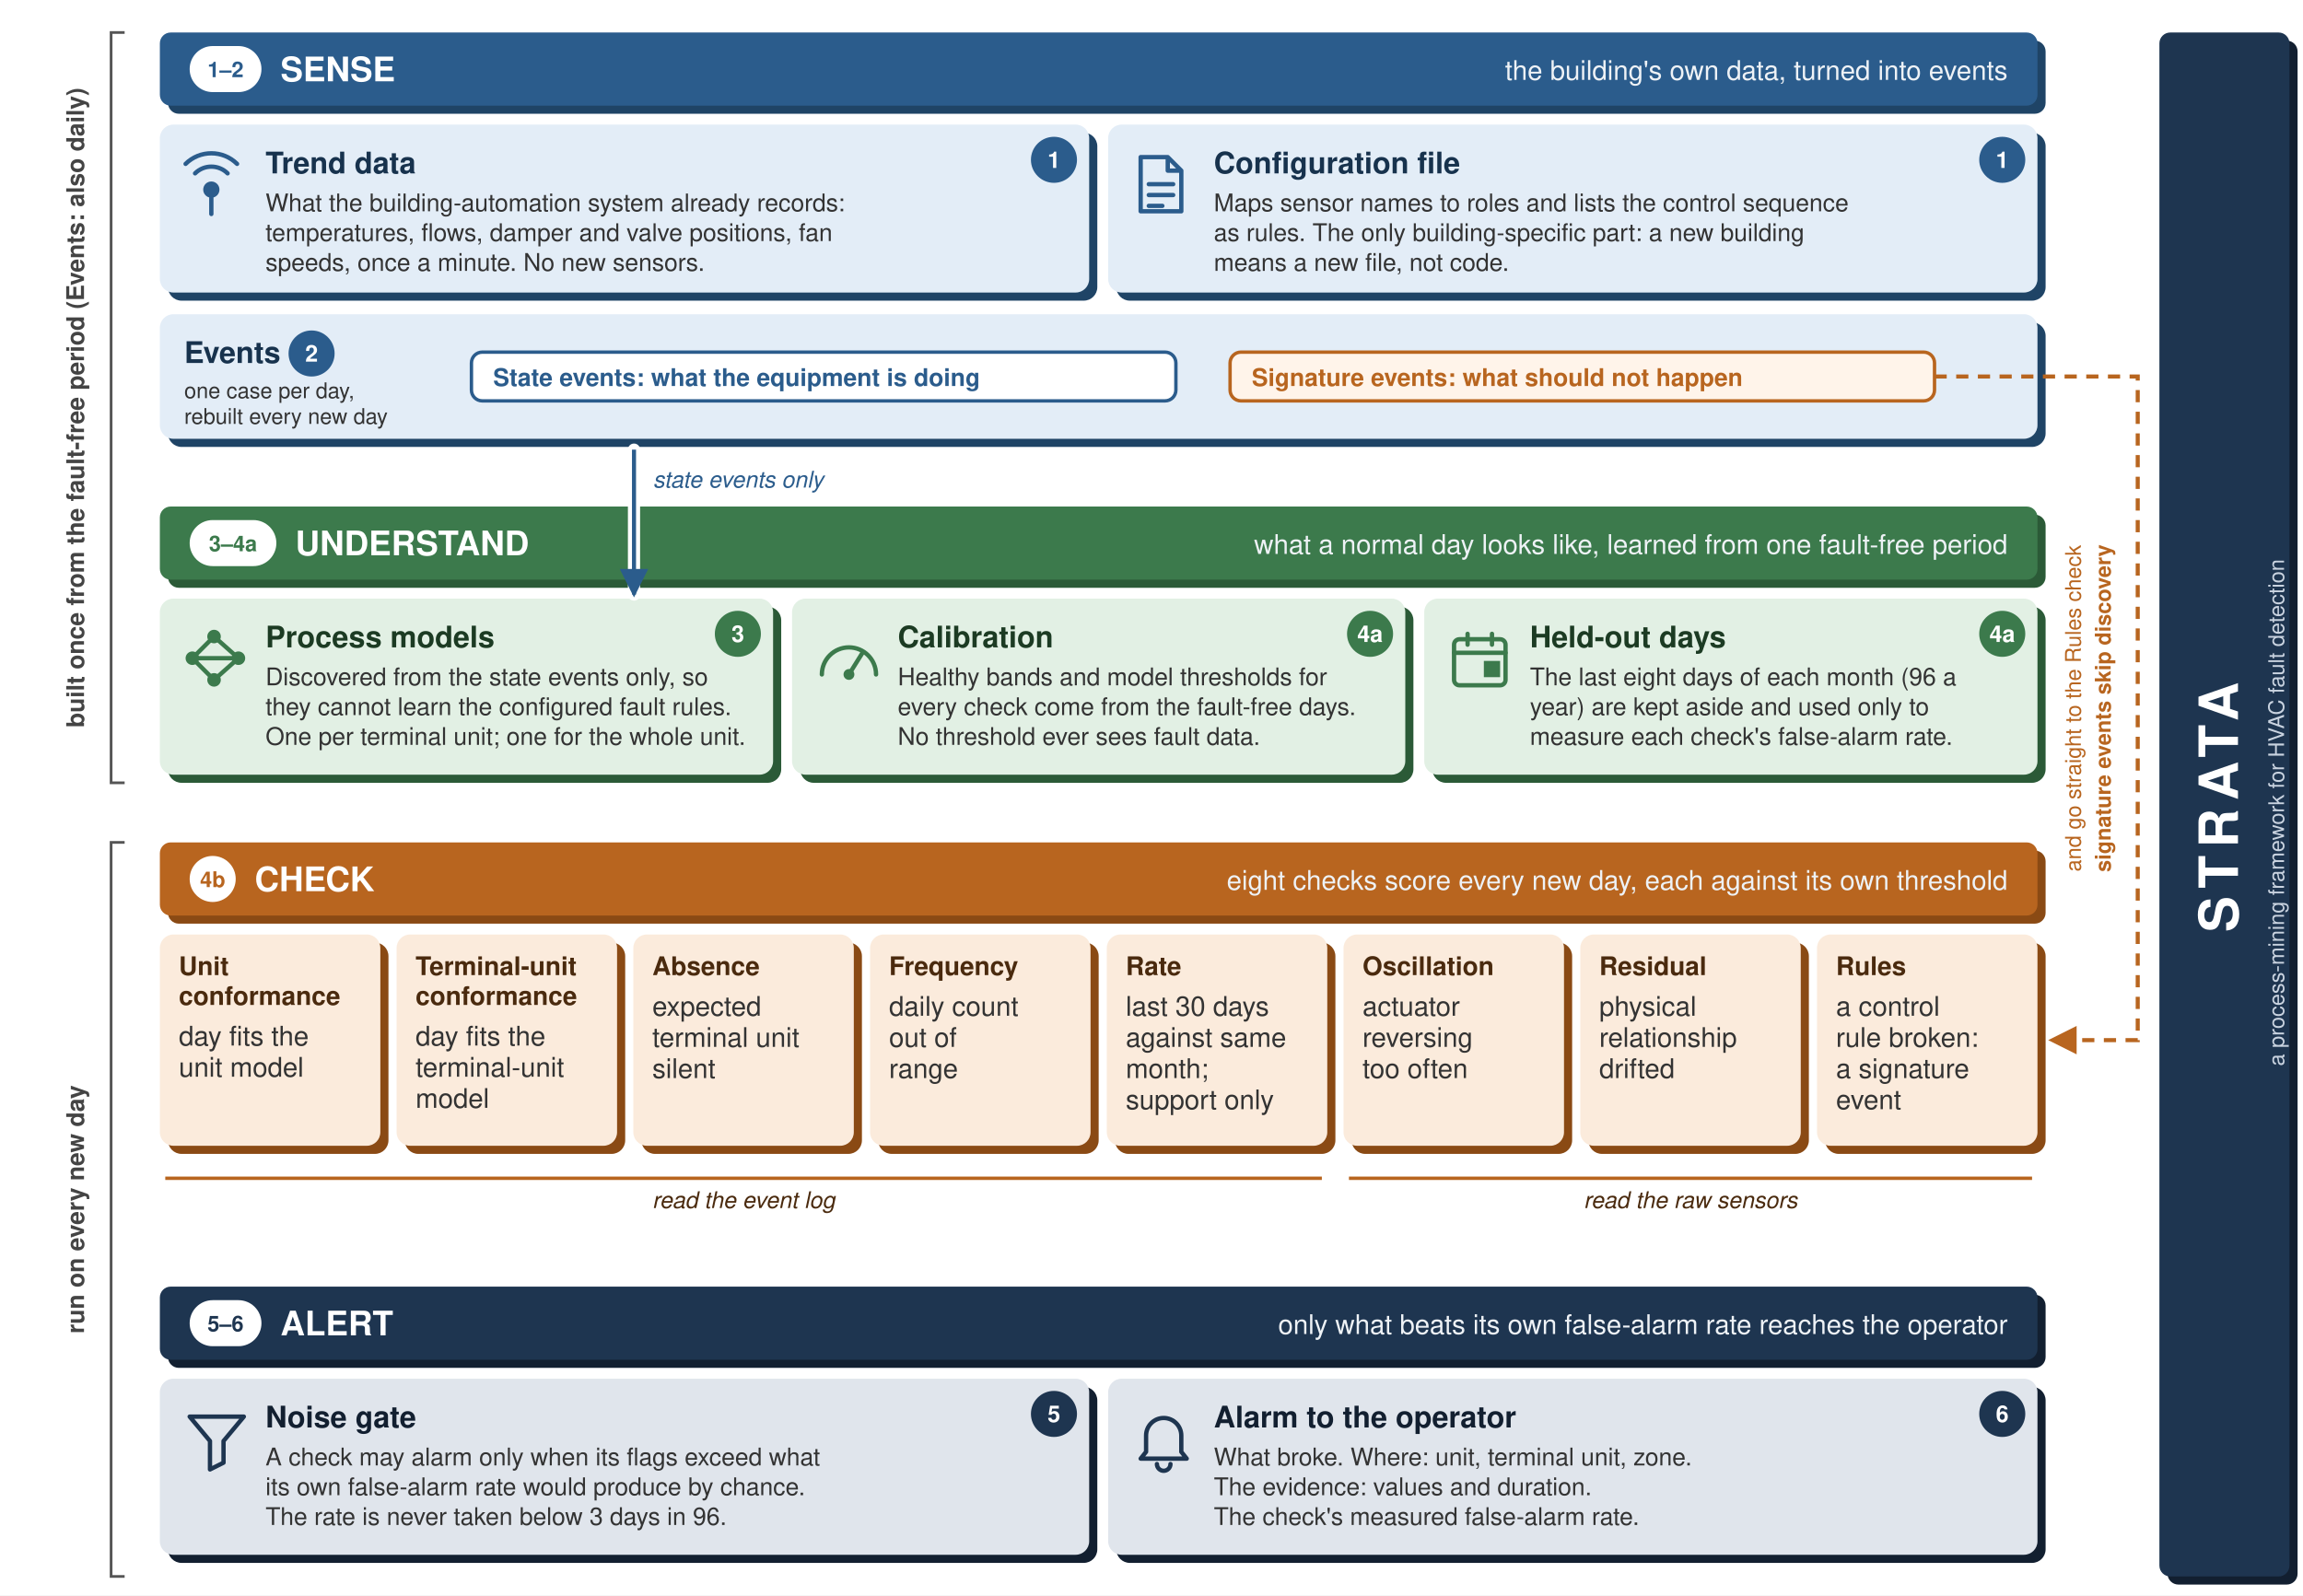
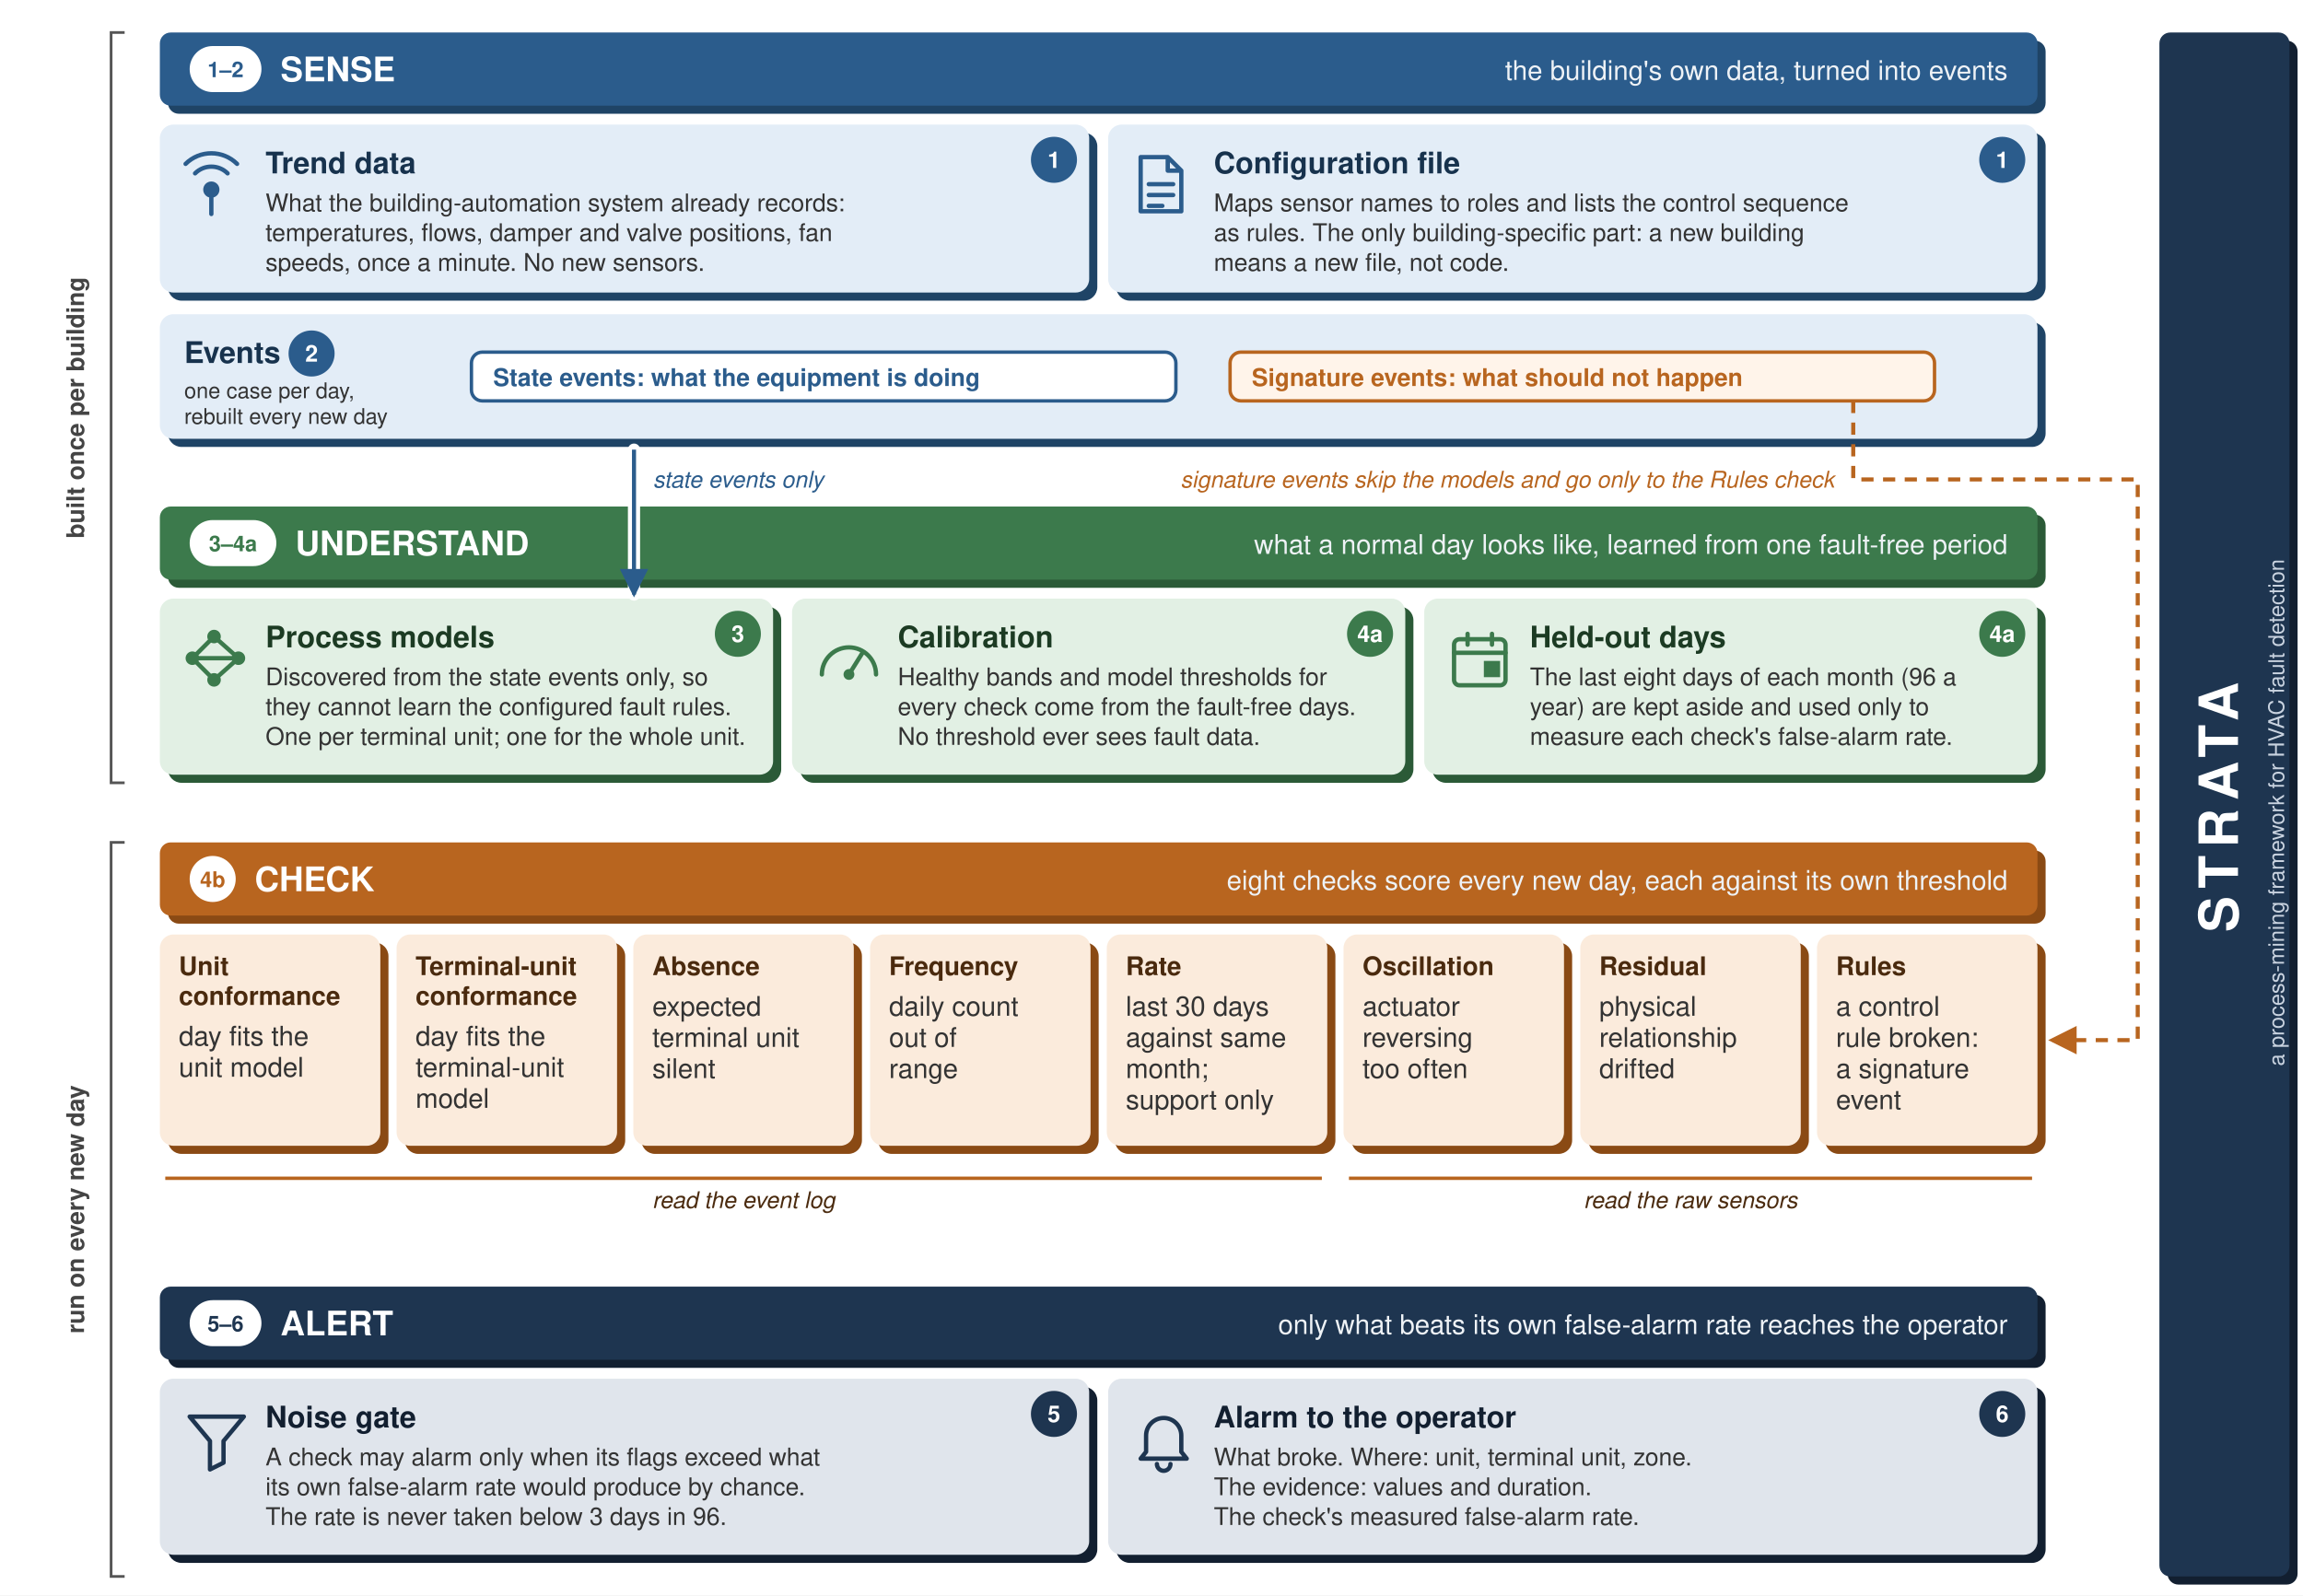
<svg xmlns="http://www.w3.org/2000/svg" width="1700" height="1178" viewBox="0 0 1700 1178">
  <rect width="1700" height="1178" fill="white" />
  <defs>
    <marker id="ab" viewBox="0 0 10 10" refX="9" refY="5" markerWidth="7" markerHeight="7" orient="auto-start-reverse">
      <path d="M0 0 L10 5 L0 10 z" fill="#2B5C8C" />
    </marker>
    <marker id="ao" viewBox="0 0 10 10" refX="9" refY="5" markerWidth="7" markerHeight="7" orient="auto-start-reverse">
      <path d="M0 0 L10 5 L0 10 z" fill="#B8651F" />
    </marker>
  </defs>
  <rect x="124" y="30" width="1386" height="54" rx="8" fill="#1F4466" stroke="none" stroke-width="0" />
  <rect x="118" y="24" width="1386" height="54" rx="8" fill="#2B5C8C" stroke="none" stroke-width="0" />
  <rect x="140" y="34" width="53" height="34" rx="17" fill="white" stroke="none" stroke-width="0" />
  <text x="166.5" y="57" font-family="Helvetica Neue, Helvetica, Arial, sans-serif" font-size="16" font-weight="bold" fill="#2B5C8C" text-anchor="middle">1–2</text>
  <text x="207" y="60" font-family="Helvetica Neue, Helvetica, Arial, sans-serif" font-size="25" font-weight="bold" fill="white" text-anchor="start">SENSE</text>
  <text x="1482" y="59" font-family="Helvetica Neue, Helvetica, Arial, sans-serif" font-size="20" font-weight="normal" fill="#EEF2F6" text-anchor="end">the building's own data, turned into events</text>
  <rect x="124.0" y="98" width="686.0" height="124" rx="10" fill="#1F4466" stroke="none" stroke-width="0" />
  <rect x="118.0" y="92" width="686.0" height="124" rx="10" fill="#E3EDF7" stroke="none" stroke-width="0" />
  <circle cx="156.0" cy="140" r="6" fill="#2B5C8C" />
  <path d="M144.0 128 a17 17 0 0 1 24 0 M137.0 121 a27 27 0 0 1 38 0" stroke="#2B5C8C" stroke-width="3.2" fill="none" stroke-linecap="round" stroke-linejoin="round" />
  <path d="M156.0 146 v12" stroke="#2B5C8C" stroke-width="3.2" fill="none" stroke-linecap="round" stroke-linejoin="round" />
  <circle cx="778.0" cy="118" r="17" fill="#2B5C8C" />
  <text x="778.0" y="124" font-family="Helvetica Neue, Helvetica, Arial, sans-serif" font-size="17" font-weight="bold" fill="white" text-anchor="middle">1</text>
  <text x="196.0" y="128" font-family="Helvetica Neue, Helvetica, Arial, sans-serif" font-size="22" font-weight="bold" fill="#17324D" text-anchor="start">Trend data</text>
  <text x="196.0" y="156" font-family="Helvetica Neue, Helvetica, Arial, sans-serif" font-size="18" font-weight="normal" fill="#333" text-anchor="start">What the building-automation system already records:</text>
  <text x="196.0" y="178" font-family="Helvetica Neue, Helvetica, Arial, sans-serif" font-size="18" font-weight="normal" fill="#333" text-anchor="start">temperatures, flows, damper and valve positions, fan</text>
  <text x="196.0" y="200" font-family="Helvetica Neue, Helvetica, Arial, sans-serif" font-size="18" font-weight="normal" fill="#333" text-anchor="start">speeds, once a minute. No new sensors.</text>
  <rect x="824.0" y="98" width="686.0" height="124" rx="10" fill="#1F4466" stroke="none" stroke-width="0" />
  <rect x="818.0" y="92" width="686.0" height="124" rx="10" fill="#E3EDF7" stroke="none" stroke-width="0" />
  <path d="M842.0 116 h20 l10 10 v30 h-30 z M862.0 116 v10 h10" stroke="#2B5C8C" stroke-width="3.2" fill="none" stroke-linecap="round" stroke-linejoin="round" />
  <path d="M848.0 136 h18 M848.0 144 h18 M848.0 152 h10" stroke="#2B5C8C" stroke-width="3.2" fill="none" stroke-linecap="round" stroke-linejoin="round" />
  <circle cx="1478.0" cy="118" r="17" fill="#2B5C8C" />
  <text x="1478.0" y="124" font-family="Helvetica Neue, Helvetica, Arial, sans-serif" font-size="17" font-weight="bold" fill="white" text-anchor="middle">1</text>
  <text x="896.0" y="128" font-family="Helvetica Neue, Helvetica, Arial, sans-serif" font-size="22" font-weight="bold" fill="#17324D" text-anchor="start">Configuration file</text>
  <text x="896.0" y="156" font-family="Helvetica Neue, Helvetica, Arial, sans-serif" font-size="18" font-weight="normal" fill="#333" text-anchor="start">Maps sensor names to roles and lists the control sequence</text>
  <text x="896.0" y="178" font-family="Helvetica Neue, Helvetica, Arial, sans-serif" font-size="18" font-weight="normal" fill="#333" text-anchor="start">as rules. The only building-specific part: a new building</text>
  <text x="896.0" y="200" font-family="Helvetica Neue, Helvetica, Arial, sans-serif" font-size="18" font-weight="normal" fill="#333" text-anchor="start">means a new file, not code.</text>
  <rect x="124" y="238" width="1386" height="92" rx="10" fill="#1F4466" stroke="none" stroke-width="0" />
  <rect x="118" y="232" width="1386" height="92" rx="10" fill="#E3EDF7" stroke="none" stroke-width="0" />
  <text x="136" y="268" font-family="Helvetica Neue, Helvetica, Arial, sans-serif" font-size="22" font-weight="bold" fill="#17324D" text-anchor="start">Events</text>
  <circle cx="230" cy="261" r="17" fill="#2B5C8C" />
  <text x="230" y="267" font-family="Helvetica Neue, Helvetica, Arial, sans-serif" font-size="17" font-weight="bold" fill="white" text-anchor="middle">2</text>
  <text x="136" y="294" font-family="Helvetica Neue, Helvetica, Arial, sans-serif" font-size="16" font-weight="normal" fill="#333" text-anchor="start">one case per day,</text>
  <text x="136" y="313" font-family="Helvetica Neue, Helvetica, Arial, sans-serif" font-size="16" font-weight="normal" fill="#333" text-anchor="start">rebuilt every new day</text>
  <rect x="348" y="260" width="520" height="36" rx="8" fill="#FFFFFF" stroke="#2B5C8C" stroke-width="2.5" />
  <text x="364" y="285" font-family="Helvetica Neue, Helvetica, Arial, sans-serif" font-size="18" font-weight="bold" fill="#2B5C8C" text-anchor="start">State events: what the equipment is doing</text>
  <rect x="908" y="260" width="520" height="36" rx="8" fill="#FFF4EA" stroke="#B8651F" stroke-width="2.5" />
  <text x="924" y="285" font-family="Helvetica Neue, Helvetica, Arial, sans-serif" font-size="18" font-weight="bold" fill="#B8651F" text-anchor="start">Signature events: what should not happen</text>
  <rect x="124" y="380" width="1386" height="54" rx="8" fill="#2B5A37" stroke="none" stroke-width="0" />
  <rect x="118" y="374" width="1386" height="54" rx="8" fill="#3C7A4C" stroke="none" stroke-width="0" />
  <rect x="140" y="384" width="64" height="34" rx="17" fill="white" stroke="none" stroke-width="0" />
  <text x="172.0" y="407" font-family="Helvetica Neue, Helvetica, Arial, sans-serif" font-size="16" font-weight="bold" fill="#3C7A4C" text-anchor="middle">3–4a</text>
  <text x="218" y="410" font-family="Helvetica Neue, Helvetica, Arial, sans-serif" font-size="25" font-weight="bold" fill="white" text-anchor="start">UNDERSTAND</text>
  <text x="1482" y="409" font-family="Helvetica Neue, Helvetica, Arial, sans-serif" font-size="20" font-weight="normal" fill="#EEF2F6" text-anchor="end">what a normal day looks like, learned from one fault-free period</text>
  <rect x="124.0" y="448" width="452.667" height="130" rx="10" fill="#2B5A37" stroke="none" stroke-width="0" />
  <rect x="118.0" y="442" width="452.667" height="130" rx="10" fill="#E2F0E4" stroke="none" stroke-width="0" />
  <path d="M142.0 486 L158.0 470 L176.0 486 L158.0 502 Z M142.0 486 L176.0 486" stroke="#3C7A4C" stroke-width="3.2" fill="none" stroke-linecap="round" stroke-linejoin="round" />
  <circle cx="142.0" cy="486" r="5" fill="#3C7A4C" />
  <circle cx="158.0" cy="470" r="5" fill="#3C7A4C" />
  <circle cx="158.0" cy="502" r="5" fill="#3C7A4C" />
  <circle cx="176.0" cy="486" r="5" fill="#3C7A4C" />
  <circle cx="544.667" cy="468" r="17" fill="#3C7A4C" />
  <text x="544.667" y="474" font-family="Helvetica Neue, Helvetica, Arial, sans-serif" font-size="17" font-weight="bold" fill="white" text-anchor="middle">3</text>
  <text x="196.0" y="478" font-family="Helvetica Neue, Helvetica, Arial, sans-serif" font-size="22" font-weight="bold" fill="#1C3B23" text-anchor="start">Process models</text>
  <text x="196.0" y="506" font-family="Helvetica Neue, Helvetica, Arial, sans-serif" font-size="18" font-weight="normal" fill="#333" text-anchor="start">Discovered from the state events only, so</text>
  <text x="196.0" y="528" font-family="Helvetica Neue, Helvetica, Arial, sans-serif" font-size="18" font-weight="normal" fill="#333" text-anchor="start">they cannot learn the configured fault rules.</text>
  <text x="196.0" y="550" font-family="Helvetica Neue, Helvetica, Arial, sans-serif" font-size="18" font-weight="normal" fill="#333" text-anchor="start">One per terminal unit; one for the whole unit.</text>
  <rect x="590.667" y="448" width="452.667" height="130" rx="10" fill="#2B5A37" stroke="none" stroke-width="0" />
  <rect x="584.667" y="442" width="452.667" height="130" rx="10" fill="#E2F0E4" stroke="none" stroke-width="0" />
  <path d="M606.667 498 a20 20 0 0 1 40 0" stroke="#3C7A4C" stroke-width="3.2" fill="none" stroke-linecap="round" stroke-linejoin="round" />
  <path d="M626.667 498 l10 -16" stroke="#3C7A4C" stroke-width="3.2" fill="none" stroke-linecap="round" stroke-linejoin="round" />
  <circle cx="626.667" cy="498" r="4" fill="#3C7A4C" />
  <circle cx="1011.333" cy="468" r="17" fill="#3C7A4C" />
  <text x="1011.333" y="474" font-family="Helvetica Neue, Helvetica, Arial, sans-serif" font-size="17" font-weight="bold" fill="white" text-anchor="middle">4a</text>
  <text x="662.667" y="478" font-family="Helvetica Neue, Helvetica, Arial, sans-serif" font-size="22" font-weight="bold" fill="#1C3B23" text-anchor="start">Calibration</text>
  <text x="662.667" y="506" font-family="Helvetica Neue, Helvetica, Arial, sans-serif" font-size="18" font-weight="normal" fill="#333" text-anchor="start">Healthy bands and model thresholds for</text>
  <text x="662.667" y="528" font-family="Helvetica Neue, Helvetica, Arial, sans-serif" font-size="18" font-weight="normal" fill="#333" text-anchor="start">every check come from the fault-free days.</text>
  <text x="662.667" y="550" font-family="Helvetica Neue, Helvetica, Arial, sans-serif" font-size="18" font-weight="normal" fill="#333" text-anchor="start">No threshold ever sees fault data.</text>
  <rect x="1057.333" y="448" width="452.667" height="130" rx="10" fill="#2B5A37" stroke="none" stroke-width="0" />
  <rect x="1051.333" y="442" width="452.667" height="130" rx="10" fill="#E2F0E4" stroke="none" stroke-width="0" />
  <rect x="1073.333" y="472" width="38" height="34" rx="4" stroke="#3C7A4C" stroke-width="3.2" fill="none" stroke-linecap="round" stroke-linejoin="round" />
  <path d="M1073.333 482 h38 M1083.333 468 v8 M1101.333 468 v8" stroke="#3C7A4C" stroke-width="3.2" fill="none" stroke-linecap="round" stroke-linejoin="round" />
  <rect x="1095.333" y="488" width="12" height="12" fill="#3C7A4C" />
  <circle cx="1478" cy="468" r="17" fill="#3C7A4C" />
  <text x="1478" y="474" font-family="Helvetica Neue, Helvetica, Arial, sans-serif" font-size="17" font-weight="bold" fill="white" text-anchor="middle">4a</text>
  <text x="1129.333" y="478" font-family="Helvetica Neue, Helvetica, Arial, sans-serif" font-size="22" font-weight="bold" fill="#1C3B23" text-anchor="start">Held-out days</text>
  <text x="1129.333" y="506" font-family="Helvetica Neue, Helvetica, Arial, sans-serif" font-size="18" font-weight="normal" fill="#333" text-anchor="start">The last eight days of each month (96 a</text>
  <text x="1129.333" y="528" font-family="Helvetica Neue, Helvetica, Arial, sans-serif" font-size="18" font-weight="normal" fill="#333" text-anchor="start">year) are kept aside and used only to</text>
  <text x="1129.333" y="550" font-family="Helvetica Neue, Helvetica, Arial, sans-serif" font-size="18" font-weight="normal" fill="#333" text-anchor="start">measure each check's false-alarm rate.</text>
  <rect x="124" y="628" width="1386" height="54" rx="8" fill="#8A4A14" stroke="none" stroke-width="0" />
  <rect x="118" y="622" width="1386" height="54" rx="8" fill="#B8651F" stroke="none" stroke-width="0" />
  <rect x="140" y="632" width="34" height="34" rx="17" fill="white" stroke="none" stroke-width="0" />
  <text x="157.0" y="655" font-family="Helvetica Neue, Helvetica, Arial, sans-serif" font-size="16" font-weight="bold" fill="#B8651F" text-anchor="middle">4b</text>
  <text x="188" y="658" font-family="Helvetica Neue, Helvetica, Arial, sans-serif" font-size="25" font-weight="bold" fill="white" text-anchor="start">CHECK</text>
  <text x="1482" y="657" font-family="Helvetica Neue, Helvetica, Arial, sans-serif" font-size="20" font-weight="normal" fill="#EEF2F6" text-anchor="end">eight checks score every new day, each against its own threshold</text>
  <rect x="124.0" y="696" width="162.75" height="156" rx="10" fill="#8A4A14" stroke="none" stroke-width="0" />
  <rect x="118.0" y="690" width="162.75" height="156" rx="10" fill="#FBEBDC" stroke="none" stroke-width="0" />
  <text x="132.0" y="720" font-family="Helvetica Neue, Helvetica, Arial, sans-serif" font-size="19" font-weight="bold" fill="#4A2A0E" text-anchor="start">Unit</text>
  <text x="132.0" y="742" font-family="Helvetica Neue, Helvetica, Arial, sans-serif" font-size="19" font-weight="bold" fill="#4A2A0E" text-anchor="start">conformance</text>
  <text x="132.0" y="772" font-family="Helvetica Neue, Helvetica, Arial, sans-serif" font-size="20" font-weight="normal" fill="#333" text-anchor="start">day fits the</text>
  <text x="132.0" y="795" font-family="Helvetica Neue, Helvetica, Arial, sans-serif" font-size="20" font-weight="normal" fill="#333" text-anchor="start">unit model</text>
  <rect x="298.75" y="696" width="162.75" height="156" rx="10" fill="#8A4A14" stroke="none" stroke-width="0" />
  <rect x="292.75" y="690" width="162.75" height="156" rx="10" fill="#FBEBDC" stroke="none" stroke-width="0" />
  <text x="306.75" y="720" font-family="Helvetica Neue, Helvetica, Arial, sans-serif" font-size="19" font-weight="bold" fill="#4A2A0E" text-anchor="start">Terminal-unit</text>
  <text x="306.75" y="742" font-family="Helvetica Neue, Helvetica, Arial, sans-serif" font-size="19" font-weight="bold" fill="#4A2A0E" text-anchor="start">conformance</text>
  <text x="306.75" y="772" font-family="Helvetica Neue, Helvetica, Arial, sans-serif" font-size="20" font-weight="normal" fill="#333" text-anchor="start">day fits the</text>
  <text x="306.75" y="795" font-family="Helvetica Neue, Helvetica, Arial, sans-serif" font-size="20" font-weight="normal" fill="#333" text-anchor="start">terminal-unit</text>
  <text x="306.75" y="818" font-family="Helvetica Neue, Helvetica, Arial, sans-serif" font-size="20" font-weight="normal" fill="#333" text-anchor="start">model</text>
  <rect x="473.5" y="696" width="162.75" height="156" rx="10" fill="#8A4A14" stroke="none" stroke-width="0" />
  <rect x="467.5" y="690" width="162.75" height="156" rx="10" fill="#FBEBDC" stroke="none" stroke-width="0" />
  <text x="481.5" y="720" font-family="Helvetica Neue, Helvetica, Arial, sans-serif" font-size="19" font-weight="bold" fill="#4A2A0E" text-anchor="start">Absence</text>
  <text x="481.5" y="750" font-family="Helvetica Neue, Helvetica, Arial, sans-serif" font-size="20" font-weight="normal" fill="#333" text-anchor="start">expected</text>
  <text x="481.5" y="773" font-family="Helvetica Neue, Helvetica, Arial, sans-serif" font-size="20" font-weight="normal" fill="#333" text-anchor="start">terminal unit</text>
  <text x="481.5" y="796" font-family="Helvetica Neue, Helvetica, Arial, sans-serif" font-size="20" font-weight="normal" fill="#333" text-anchor="start">silent</text>
  <rect x="648.25" y="696" width="162.75" height="156" rx="10" fill="#8A4A14" stroke="none" stroke-width="0" />
  <rect x="642.25" y="690" width="162.75" height="156" rx="10" fill="#FBEBDC" stroke="none" stroke-width="0" />
  <text x="656.25" y="720" font-family="Helvetica Neue, Helvetica, Arial, sans-serif" font-size="19" font-weight="bold" fill="#4A2A0E" text-anchor="start">Frequency</text>
  <text x="656.25" y="750" font-family="Helvetica Neue, Helvetica, Arial, sans-serif" font-size="20" font-weight="normal" fill="#333" text-anchor="start">daily count</text>
  <text x="656.25" y="773" font-family="Helvetica Neue, Helvetica, Arial, sans-serif" font-size="20" font-weight="normal" fill="#333" text-anchor="start">out of</text>
  <text x="656.25" y="796" font-family="Helvetica Neue, Helvetica, Arial, sans-serif" font-size="20" font-weight="normal" fill="#333" text-anchor="start">range</text>
  <rect x="823.0" y="696" width="162.75" height="156" rx="10" fill="#8A4A14" stroke="none" stroke-width="0" />
  <rect x="817.0" y="690" width="162.75" height="156" rx="10" fill="#FBEBDC" stroke="none" stroke-width="0" />
  <text x="831.0" y="720" font-family="Helvetica Neue, Helvetica, Arial, sans-serif" font-size="19" font-weight="bold" fill="#4A2A0E" text-anchor="start">Rate</text>
  <text x="831.0" y="750" font-family="Helvetica Neue, Helvetica, Arial, sans-serif" font-size="20" font-weight="normal" fill="#333" text-anchor="start">last 30 days</text>
  <text x="831.0" y="773" font-family="Helvetica Neue, Helvetica, Arial, sans-serif" font-size="20" font-weight="normal" fill="#333" text-anchor="start">against same</text>
  <text x="831.0" y="796" font-family="Helvetica Neue, Helvetica, Arial, sans-serif" font-size="20" font-weight="normal" fill="#333" text-anchor="start">month;</text>
  <text x="831.0" y="819" font-family="Helvetica Neue, Helvetica, Arial, sans-serif" font-size="20" font-weight="normal" fill="#333" text-anchor="start">support only</text>
  <rect x="997.75" y="696" width="162.75" height="156" rx="10" fill="#8A4A14" stroke="none" stroke-width="0" />
  <rect x="991.75" y="690" width="162.75" height="156" rx="10" fill="#FBEBDC" stroke="none" stroke-width="0" />
  <text x="1005.75" y="720" font-family="Helvetica Neue, Helvetica, Arial, sans-serif" font-size="19" font-weight="bold" fill="#4A2A0E" text-anchor="start">Oscillation</text>
  <text x="1005.75" y="750" font-family="Helvetica Neue, Helvetica, Arial, sans-serif" font-size="20" font-weight="normal" fill="#333" text-anchor="start">actuator</text>
  <text x="1005.75" y="773" font-family="Helvetica Neue, Helvetica, Arial, sans-serif" font-size="20" font-weight="normal" fill="#333" text-anchor="start">reversing</text>
  <text x="1005.75" y="796" font-family="Helvetica Neue, Helvetica, Arial, sans-serif" font-size="20" font-weight="normal" fill="#333" text-anchor="start">too often</text>
  <rect x="1172.5" y="696" width="162.75" height="156" rx="10" fill="#8A4A14" stroke="none" stroke-width="0" />
  <rect x="1166.5" y="690" width="162.75" height="156" rx="10" fill="#FBEBDC" stroke="none" stroke-width="0" />
  <text x="1180.5" y="720" font-family="Helvetica Neue, Helvetica, Arial, sans-serif" font-size="19" font-weight="bold" fill="#4A2A0E" text-anchor="start">Residual</text>
  <text x="1180.5" y="750" font-family="Helvetica Neue, Helvetica, Arial, sans-serif" font-size="20" font-weight="normal" fill="#333" text-anchor="start">physical</text>
  <text x="1180.5" y="773" font-family="Helvetica Neue, Helvetica, Arial, sans-serif" font-size="20" font-weight="normal" fill="#333" text-anchor="start">relationship</text>
  <text x="1180.5" y="796" font-family="Helvetica Neue, Helvetica, Arial, sans-serif" font-size="20" font-weight="normal" fill="#333" text-anchor="start">drifted</text>
  <rect x="1347.25" y="696" width="162.75" height="156" rx="10" fill="#8A4A14" stroke="none" stroke-width="0" />
  <rect x="1341.25" y="690" width="162.75" height="156" rx="10" fill="#FBEBDC" stroke="none" stroke-width="0" />
  <text x="1355.25" y="720" font-family="Helvetica Neue, Helvetica, Arial, sans-serif" font-size="19" font-weight="bold" fill="#4A2A0E" text-anchor="start">Rules</text>
  <text x="1355.25" y="750" font-family="Helvetica Neue, Helvetica, Arial, sans-serif" font-size="20" font-weight="normal" fill="#333" text-anchor="start">a control</text>
  <text x="1355.25" y="773" font-family="Helvetica Neue, Helvetica, Arial, sans-serif" font-size="20" font-weight="normal" fill="#333" text-anchor="start">rule broken:</text>
  <text x="1355.25" y="796" font-family="Helvetica Neue, Helvetica, Arial, sans-serif" font-size="20" font-weight="normal" fill="#333" text-anchor="start">a signature</text>
  <text x="1355.25" y="819" font-family="Helvetica Neue, Helvetica, Arial, sans-serif" font-size="20" font-weight="normal" fill="#333" text-anchor="start">event</text>
  <path d="M122 870 h853.75" stroke="#B8651F" stroke-width="2.5" fill="none" />
  <text x="548.875" y="892" font-family="Helvetica Neue, Helvetica, Arial, sans-serif" font-size="17" font-weight="normal" fill="#4A2A0E" text-anchor="middle" font-style="italic">read the event log</text>
  <path d="M995.75 870 h504.25" stroke="#B8651F" stroke-width="2.5" fill="none" />
  <text x="1247.875" y="892" font-family="Helvetica Neue, Helvetica, Arial, sans-serif" font-size="17" font-weight="normal" fill="#4A2A0E" text-anchor="middle" font-style="italic">read the raw sensors</text>
  <rect x="124" y="956" width="1386" height="54" rx="8" fill="#121F30" stroke="none" stroke-width="0" />
  <rect x="118" y="950" width="1386" height="54" rx="8" fill="#1E3550" stroke="none" stroke-width="0" />
  <rect x="140" y="960" width="53" height="34" rx="17" fill="white" stroke="none" stroke-width="0" />
  <text x="166.5" y="983" font-family="Helvetica Neue, Helvetica, Arial, sans-serif" font-size="16" font-weight="bold" fill="#1E3550" text-anchor="middle">5–6</text>
  <text x="207" y="986" font-family="Helvetica Neue, Helvetica, Arial, sans-serif" font-size="25" font-weight="bold" fill="white" text-anchor="start">ALERT</text>
  <text x="1482" y="985" font-family="Helvetica Neue, Helvetica, Arial, sans-serif" font-size="20" font-weight="normal" fill="#EEF2F6" text-anchor="end">only what beats its own false-alarm rate reaches the operator</text>
  <rect x="124.0" y="1024" width="686.0" height="130" rx="10" fill="#121F30" stroke="none" stroke-width="0" />
  <rect x="118.0" y="1018" width="686.0" height="130" rx="10" fill="#E0E5EC" stroke="none" stroke-width="0" />
  <path d="M140.0 1046 h40 l-15 18 v16 l-10 5 v-21 z" stroke="#1E3550" stroke-width="3.2" fill="none" stroke-linecap="round" stroke-linejoin="round" />
  <circle cx="778.0" cy="1044" r="17" fill="#1E3550" />
  <text x="778.0" y="1050" font-family="Helvetica Neue, Helvetica, Arial, sans-serif" font-size="17" font-weight="bold" fill="white" text-anchor="middle">5</text>
  <text x="196.0" y="1054" font-family="Helvetica Neue, Helvetica, Arial, sans-serif" font-size="22" font-weight="bold" fill="#121F30" text-anchor="start">Noise gate</text>
  <text x="196.0" y="1082" font-family="Helvetica Neue, Helvetica, Arial, sans-serif" font-size="18" font-weight="normal" fill="#333" text-anchor="start">A check may alarm only when its flags exceed what</text>
  <text x="196.0" y="1104" font-family="Helvetica Neue, Helvetica, Arial, sans-serif" font-size="18" font-weight="normal" fill="#333" text-anchor="start">its own false-alarm rate would produce by chance.</text>
  <text x="196.0" y="1126" font-family="Helvetica Neue, Helvetica, Arial, sans-serif" font-size="18" font-weight="normal" fill="#333" text-anchor="start">The rate is never taken below 3 days in 96.</text>
  <rect x="824.0" y="1024" width="686.0" height="130" rx="10" fill="#121F30" stroke="none" stroke-width="0" />
  <rect x="818.0" y="1018" width="686.0" height="130" rx="10" fill="#E0E5EC" stroke="none" stroke-width="0" />
  <path d="M846.0 1072 v-12 a13 13 0 0 1 26 0 v12 l4 5 h-34 z" stroke="#1E3550" stroke-width="3.2" fill="none" stroke-linecap="round" stroke-linejoin="round" />
  <path d="M854.0 1081 a5 5 0 0 0 10 0" stroke="#1E3550" stroke-width="3.2" fill="none" stroke-linecap="round" stroke-linejoin="round" />
  <circle cx="1478.0" cy="1044" r="17" fill="#1E3550" />
  <text x="1478.0" y="1050" font-family="Helvetica Neue, Helvetica, Arial, sans-serif" font-size="17" font-weight="bold" fill="white" text-anchor="middle">6</text>
  <text x="896.0" y="1054" font-family="Helvetica Neue, Helvetica, Arial, sans-serif" font-size="22" font-weight="bold" fill="#121F30" text-anchor="start">Alarm to the operator</text>
  <text x="896.0" y="1082" font-family="Helvetica Neue, Helvetica, Arial, sans-serif" font-size="18" font-weight="normal" fill="#333" text-anchor="start">What broke.  Where: unit, terminal unit, zone.</text>
  <text x="896.0" y="1104" font-family="Helvetica Neue, Helvetica, Arial, sans-serif" font-size="18" font-weight="normal" fill="#333" text-anchor="start">The evidence: values and duration.</text>
  <text x="896.0" y="1126" font-family="Helvetica Neue, Helvetica, Arial, sans-serif" font-size="18" font-weight="normal" fill="#333" text-anchor="start">The check's measured false-alarm rate.</text>
  <path d="M468 332 V439" stroke="white" stroke-width="9" fill="none" stroke-linecap="round" />
  <path d="M468 332 V439" stroke="#2B5C8C" stroke-width="3" fill="none" marker-end="url(#ab)" />
  <text x="482" y="360" font-family="Helvetica Neue, Helvetica, Arial, sans-serif" font-size="17" font-weight="normal" fill="#2B5C8C" text-anchor="start" font-style="italic">state events only</text>
-   <path d="M1428 278 H1578 V768.0 H1514.0" stroke="#B8651F" stroke-width="3" stroke-dasharray="9 7" fill="none" marker-end="url(#ao)" />
-   <text x="1558" y="523.0" font-family="Helvetica Neue, Helvetica, Arial, sans-serif" font-size="16" font-weight="bold" fill="#B8651F" text-anchor="middle" transform="rotate(-90 1558 523.0)">signature events skip discovery</text>
-   <text x="1536" y="523.0" font-family="Helvetica Neue, Helvetica, Arial, sans-serif" font-size="16" font-weight="normal" fill="#B8651F" text-anchor="middle" transform="rotate(-90 1536 523.0)">and go straight to the Rules check</text>
+   <path d="M1368 296 V354 H1578 V768.0 H1514.0" stroke="#B8651F" stroke-width="3" stroke-dasharray="9 7" fill="none" marker-end="url(#ao)" />
+   <text x="1354" y="360" font-family="Helvetica Neue, Helvetica, Arial, sans-serif" font-size="17" font-weight="normal" fill="#B8651F" text-anchor="end" font-style="italic">signature events skip the models and go only to the Rules check</text>
  <rect x="1600" y="30" width="96" height="1140" rx="8" fill="#121F30" stroke="none" stroke-width="0" />
  <rect x="1594" y="24" width="96" height="1140" rx="8" fill="#1E3550" stroke="none" stroke-width="0" />
  <text x="1650.0" y="594.0" font-family="Helvetica Neue, Helvetica, Arial, sans-serif" font-size="40" font-weight="bold" fill="white" text-anchor="middle" transform="rotate(-90 1652.0 594.0)" letter-spacing="6">STRATA</text>
  <text x="1680.0" y="594.0" font-family="Helvetica Neue, Helvetica, Arial, sans-serif" font-size="16" font-weight="normal" fill="#C9D3E0" text-anchor="middle" transform="rotate(-90 1686.0 594.0)">a process-mining framework for HVAC fault detection</text>
  <path d="M92 24 h-10 v554 h10" stroke="#555" stroke-width="2" fill="none" />
-   <text x="62" y="301.0" font-family="Helvetica Neue, Helvetica, Arial, sans-serif" font-size="18" font-weight="bold" fill="#444" text-anchor="middle" transform="rotate(-90 62 301.0)">built once from the fault-free period (Events: also daily)</text>
+   <text x="62" y="301.0" font-family="Helvetica Neue, Helvetica, Arial, sans-serif" font-size="18" font-weight="bold" fill="#444" text-anchor="middle" transform="rotate(-90 62 301.0)">built once per building</text>
  <path d="M92 622 h-10 v542 h10" stroke="#555" stroke-width="2" fill="none" />
  <text x="62" y="893.0" font-family="Helvetica Neue, Helvetica, Arial, sans-serif" font-size="18" font-weight="bold" fill="#444" text-anchor="middle" transform="rotate(-90 62 893.0)">run on every new day</text>
</svg>
